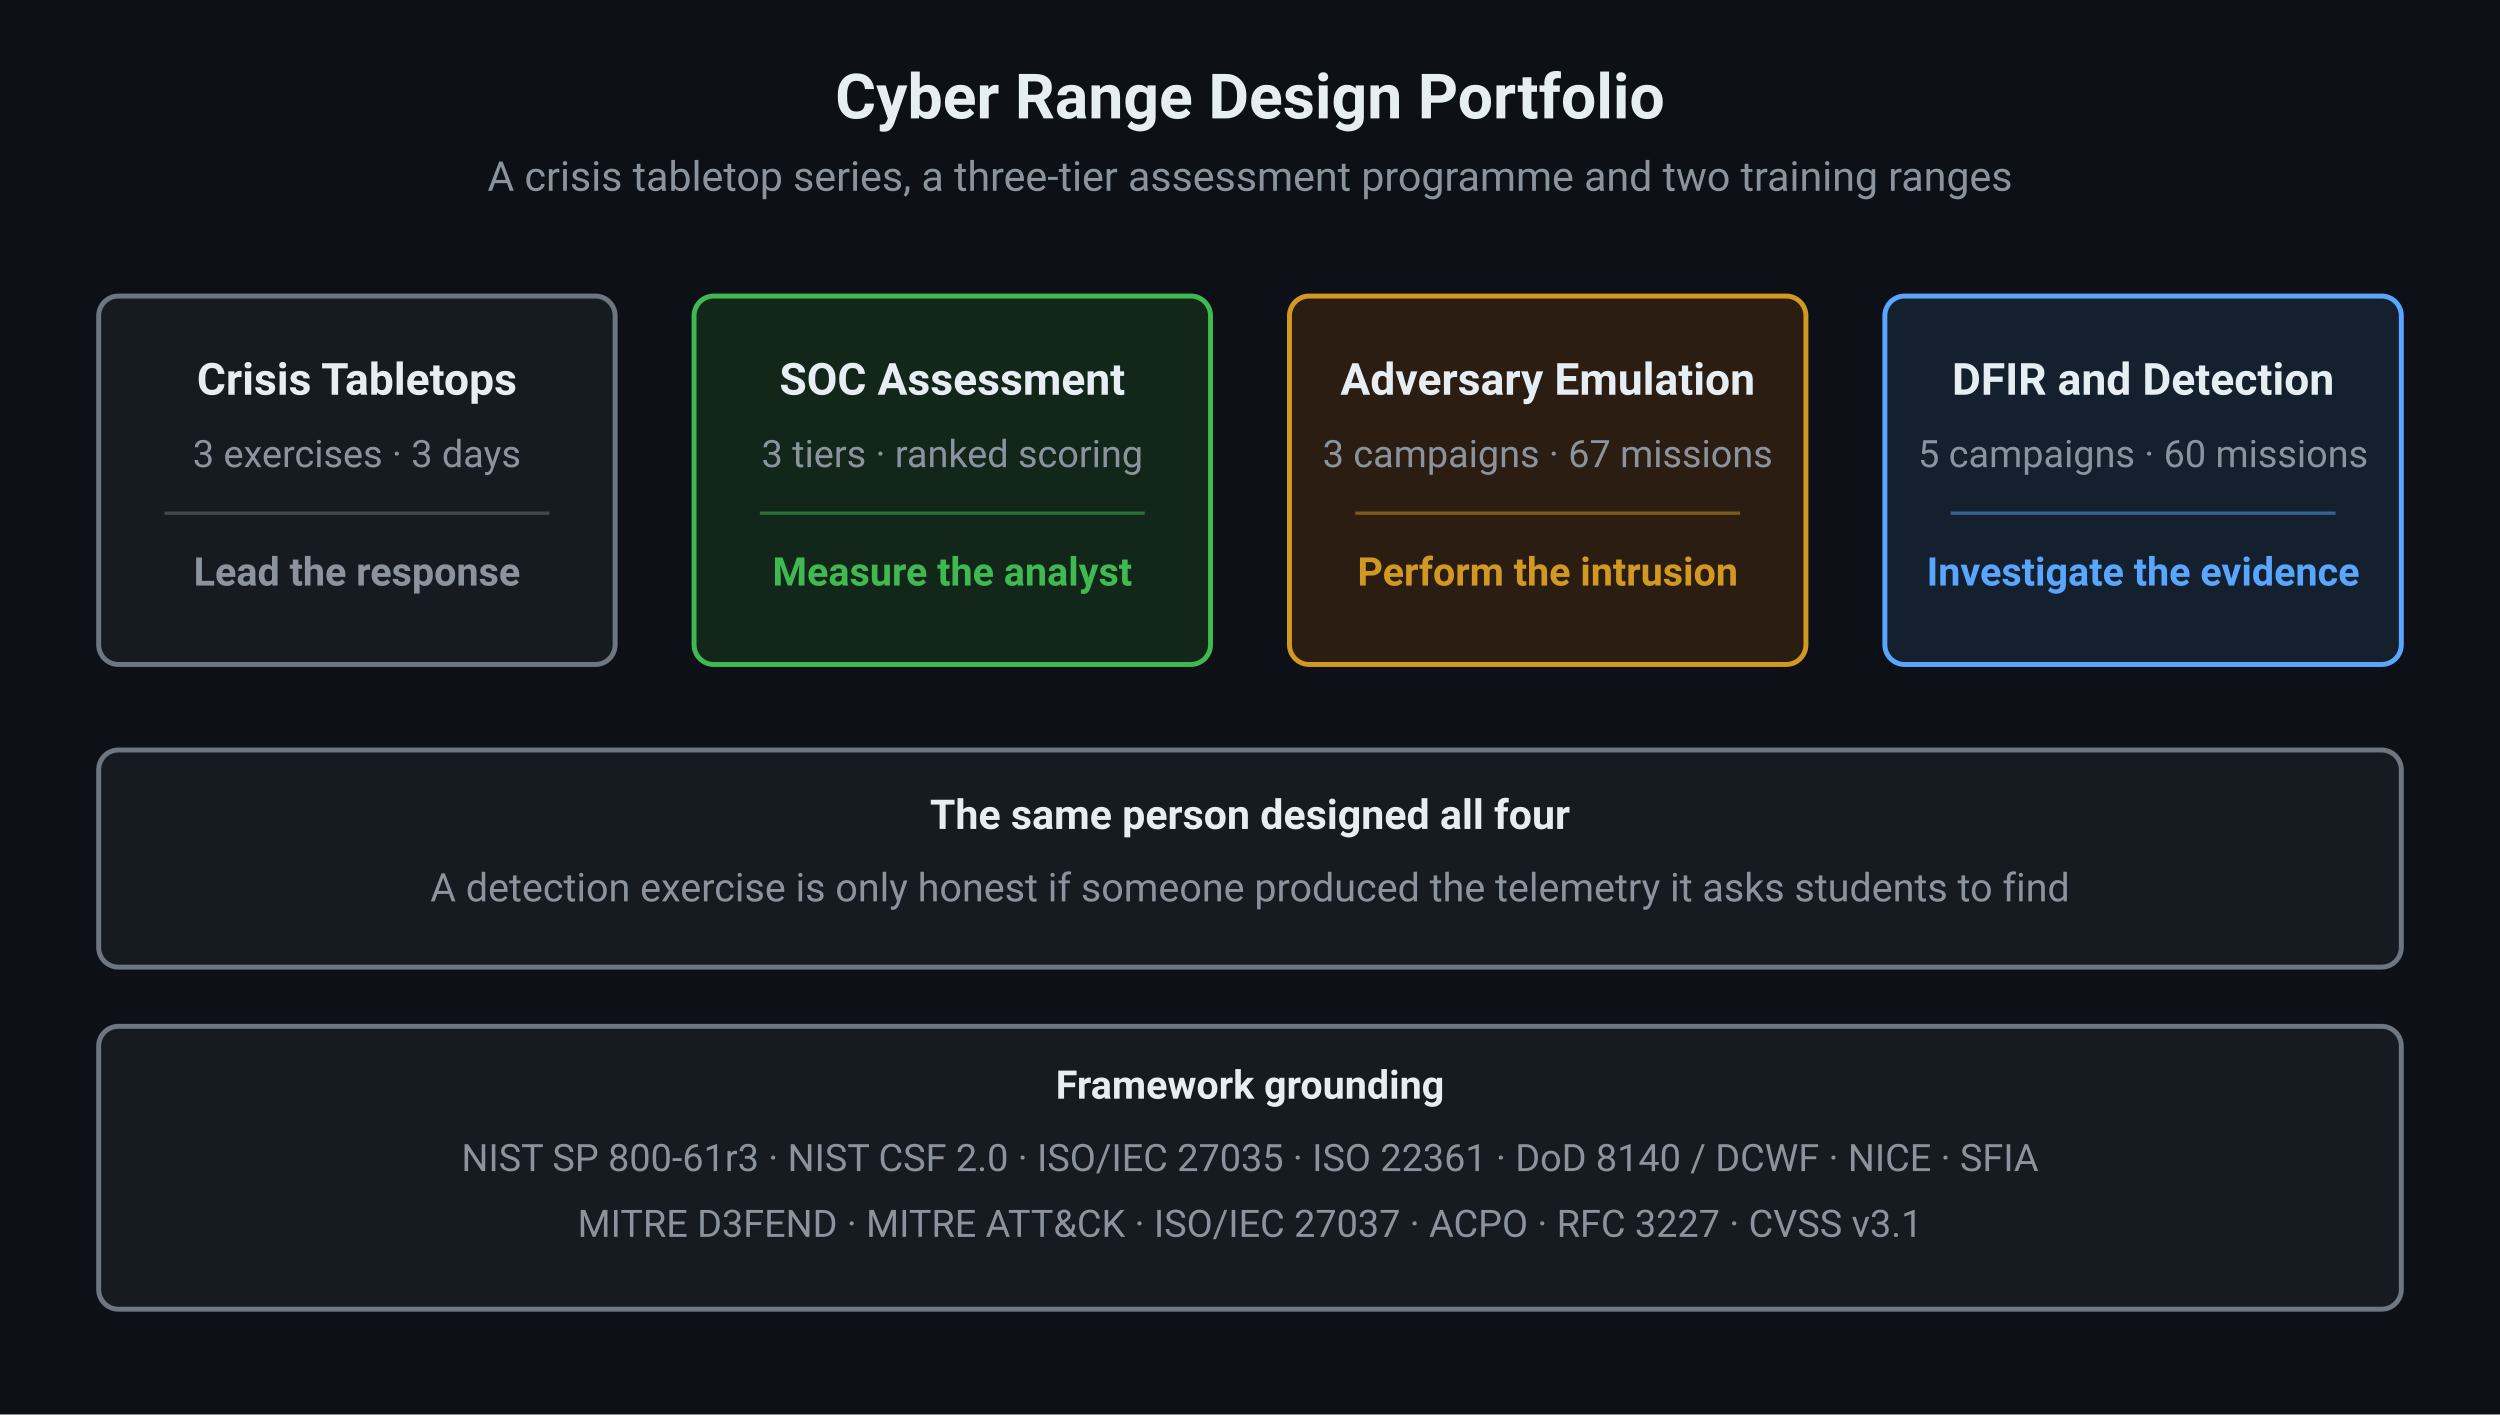
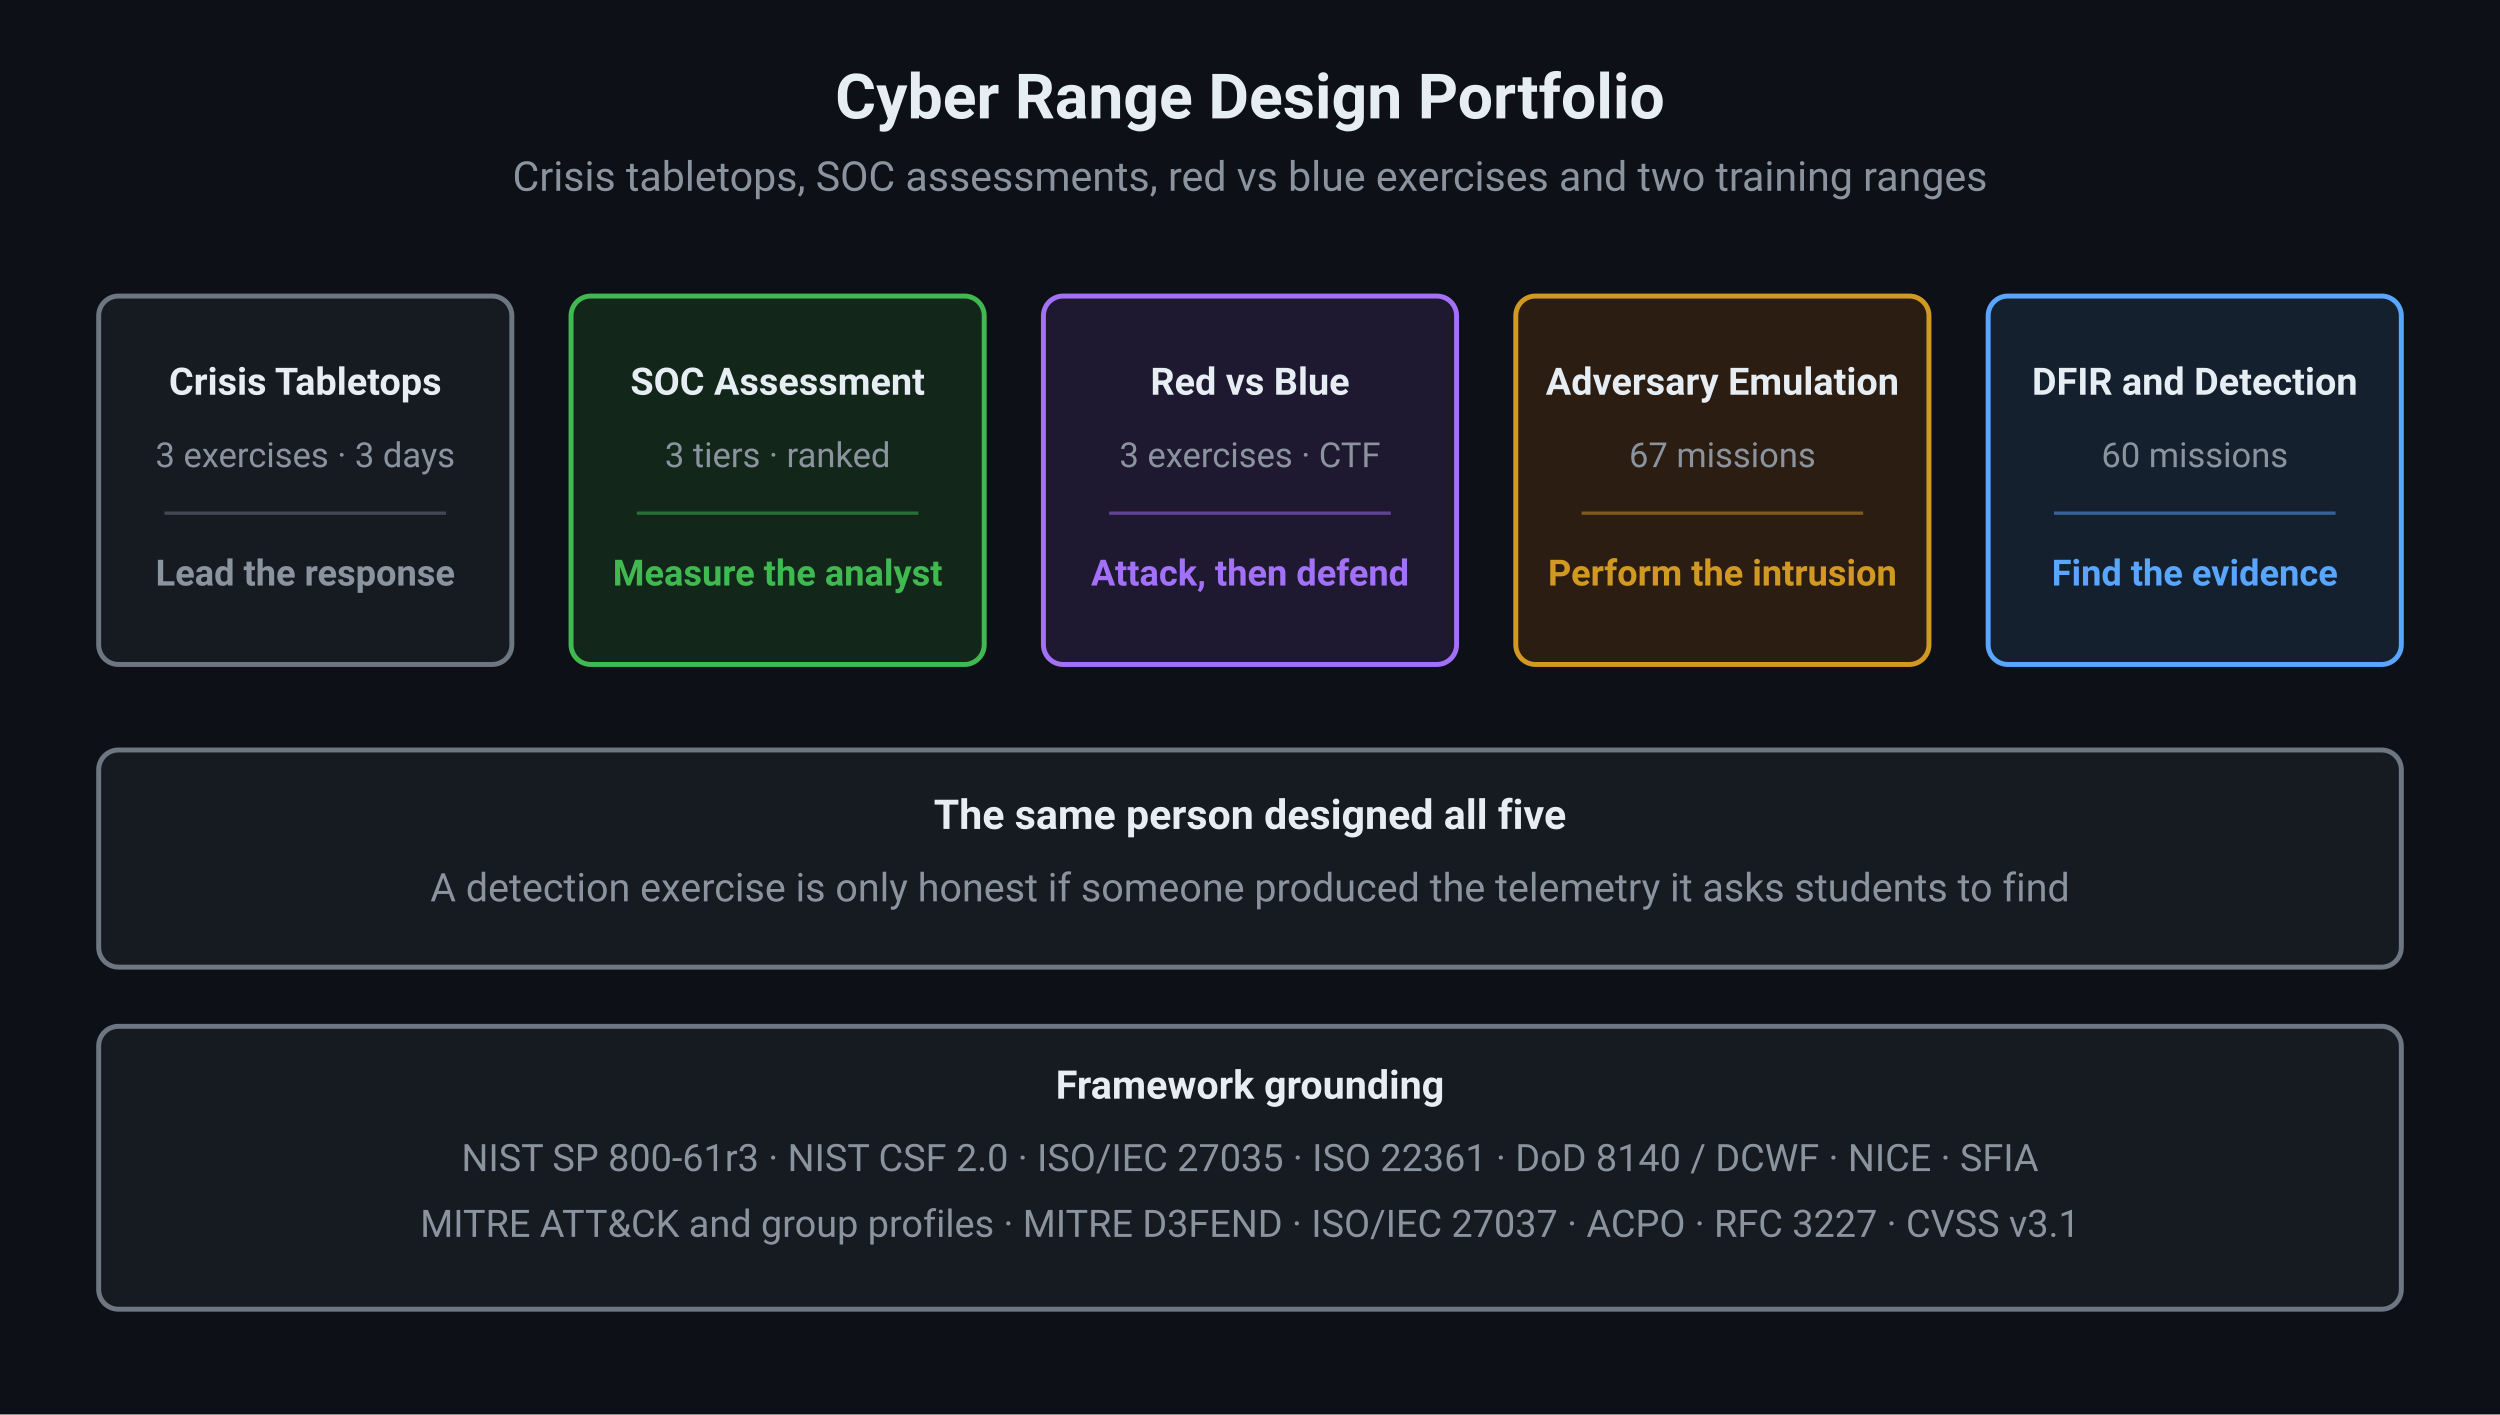
<svg xmlns="http://www.w3.org/2000/svg" viewBox="0 0 760 430" width="760" height="430" font-family="system-ui,-apple-system,Segoe UI,Roboto,sans-serif">
  <rect width="760" height="430" fill="#0d1117" />
  <text x="380" y="36" text-anchor="middle" font-size="19" font-weight="700" fill="#e6edf3">Cyber Range Design Portfolio</text>
-   <text x="380" y="58" text-anchor="middle" font-size="12.5" fill="#8b949e">A crisis tabletop series, a three-tier assessment programme and two training ranges</text>
-   <rect x="30" y="90" width="157" height="112" rx="6" fill="#161b22" stroke="#6e7681" stroke-width="1.5" />
-   <text x="108.5" y="120" text-anchor="middle" font-size="13.5" font-weight="700" fill="#e6edf3">Crisis Tabletops</text>
-   <text x="108.5" y="142" text-anchor="middle" font-size="11.5" fill="#8b949e">3 exercises · 3 days</text>
-   <line x1="50" y1="156" x2="167" y2="156" stroke="#6e7681" stroke-width="1" opacity="0.5" />
-   <text x="108.5" y="178" text-anchor="middle" font-size="12" font-weight="600" fill="#8b949e">Lead the response</text>
-   <rect x="211" y="90" width="157" height="112" rx="6" fill="#12261a" stroke="#3fb950" stroke-width="1.5" />
-   <text x="289.5" y="120" text-anchor="middle" font-size="13.5" font-weight="700" fill="#e6edf3">SOC Assessment</text>
-   <text x="289.5" y="142" text-anchor="middle" font-size="11.5" fill="#8b949e">3 tiers · ranked scoring</text>
-   <line x1="231" y1="156" x2="348" y2="156" stroke="#3fb950" stroke-width="1" opacity="0.5" />
-   <text x="289.5" y="178" text-anchor="middle" font-size="12" font-weight="600" fill="#3fb950">Measure the analyst</text>
-   <rect x="392" y="90" width="157" height="112" rx="6" fill="#2b1d12" stroke="#d29922" stroke-width="1.5" />
-   <text x="470.5" y="120" text-anchor="middle" font-size="13.5" font-weight="700" fill="#e6edf3">Adversary Emulation</text>
-   <text x="470.5" y="142" text-anchor="middle" font-size="11.5" fill="#8b949e">3 campaigns · 67 missions</text>
-   <line x1="412" y1="156" x2="529" y2="156" stroke="#d29922" stroke-width="1" opacity="0.5" />
-   <text x="470.5" y="178" text-anchor="middle" font-size="12" font-weight="600" fill="#d29922">Perform the intrusion</text>
-   <rect x="573" y="90" width="157" height="112" rx="6" fill="#14202e" stroke="#58a6ff" stroke-width="1.5" />
-   <text x="651.5" y="120" text-anchor="middle" font-size="13.5" font-weight="700" fill="#e6edf3">DFIR and Detection</text>
-   <text x="651.5" y="142" text-anchor="middle" font-size="11.5" fill="#8b949e">5 campaigns · 60 missions</text>
-   <line x1="593" y1="156" x2="710" y2="156" stroke="#58a6ff" stroke-width="1" opacity="0.5" />
-   <text x="651.5" y="178" text-anchor="middle" font-size="12" font-weight="600" fill="#58a6ff">Investigate the evidence</text>
+   <text x="380" y="58" text-anchor="middle" font-size="12.5" fill="#8b949e">Crisis tabletops, SOC assessments, red vs blue exercises and two training ranges</text>
+   <rect x="30.0" y="90" width="125.6" height="112" rx="6" fill="#161b22" stroke="#6e7681" stroke-width="1.5" />
+   <text x="92.8" y="120" text-anchor="middle" font-size="11.5" font-weight="700" fill="#e6edf3">Crisis Tabletops</text>
+   <text x="92.8" y="142" text-anchor="middle" font-size="10.5" fill="#8b949e">3 exercises · 3 days</text>
+   <line x1="50.0" y1="156" x2="135.6" y2="156" stroke="#6e7681" stroke-width="1" opacity="0.5" />
+   <text x="92.8" y="178" text-anchor="middle" font-size="11" font-weight="600" fill="#8b949e">Lead the response</text>
+   <rect x="173.6" y="90" width="125.6" height="112" rx="6" fill="#12261a" stroke="#3fb950" stroke-width="1.5" />
+   <text x="236.4" y="120" text-anchor="middle" font-size="11.5" font-weight="700" fill="#e6edf3">SOC Assessment</text>
+   <text x="236.4" y="142" text-anchor="middle" font-size="10.5" fill="#8b949e">3 tiers · ranked</text>
+   <line x1="193.6" y1="156" x2="279.2" y2="156" stroke="#3fb950" stroke-width="1" opacity="0.5" />
+   <text x="236.4" y="178" text-anchor="middle" font-size="11" font-weight="600" fill="#3fb950">Measure the analyst</text>
+   <rect x="317.2" y="90" width="125.6" height="112" rx="6" fill="#1e1830" stroke="#a371f7" stroke-width="1.5" />
+   <text x="380.0" y="120" text-anchor="middle" font-size="11.5" font-weight="700" fill="#e6edf3">Red vs Blue</text>
+   <text x="380.0" y="142" text-anchor="middle" font-size="10.5" fill="#8b949e">3 exercises · CTF</text>
+   <line x1="337.2" y1="156" x2="422.8" y2="156" stroke="#a371f7" stroke-width="1" opacity="0.5" />
+   <text x="380.0" y="178" text-anchor="middle" font-size="11" font-weight="600" fill="#a371f7">Attack, then defend</text>
+   <rect x="460.8" y="90" width="125.6" height="112" rx="6" fill="#2b1d12" stroke="#d29922" stroke-width="1.5" />
+   <text x="523.6" y="120" text-anchor="middle" font-size="11.5" font-weight="700" fill="#e6edf3">Adversary Emulation</text>
+   <text x="523.6" y="142" text-anchor="middle" font-size="10.5" fill="#8b949e">67 missions</text>
+   <line x1="480.8" y1="156" x2="566.4" y2="156" stroke="#d29922" stroke-width="1" opacity="0.5" />
+   <text x="523.6" y="178" text-anchor="middle" font-size="11" font-weight="600" fill="#d29922">Perform the intrusion</text>
+   <rect x="604.4" y="90" width="125.6" height="112" rx="6" fill="#14202e" stroke="#58a6ff" stroke-width="1.5" />
+   <text x="667.2" y="120" text-anchor="middle" font-size="11.5" font-weight="700" fill="#e6edf3">DFIR and Detection</text>
+   <text x="667.2" y="142" text-anchor="middle" font-size="10.5" fill="#8b949e">60 missions</text>
+   <line x1="624.4" y1="156" x2="710.0" y2="156" stroke="#58a6ff" stroke-width="1" opacity="0.5" />
+   <text x="667.2" y="178" text-anchor="middle" font-size="11" font-weight="600" fill="#58a6ff">Find the evidence</text>
  <rect x="30" y="228" width="700" height="66" rx="6" fill="#161b22" stroke="#6e7681" stroke-width="1.5" />
-   <text x="380" y="252" text-anchor="middle" font-size="12.5" font-weight="700" fill="#e6edf3">The same person designed all four</text>
+   <text x="380" y="252" text-anchor="middle" font-size="12.5" font-weight="700" fill="#e6edf3">The same person designed all five</text>
  <text x="380" y="274" text-anchor="middle" font-size="12" fill="#8b949e">A detection exercise is only honest if someone produced the telemetry it asks students to find</text>
  <rect x="30" y="312" width="700" height="86" rx="6" fill="#161b22" stroke="#6e7681" stroke-width="1.5" />
  <text x="380" y="334" text-anchor="middle" font-size="12" font-weight="700" fill="#e6edf3">Framework grounding</text>
  <text x="380" y="356" text-anchor="middle" font-size="11.5" fill="#8b949e">NIST SP 800-61r3 · NIST CSF 2.0 · ISO/IEC 27035 · ISO 22361 · DoD 8140 / DCWF · NICE · SFIA</text>
-   <text x="380" y="376" text-anchor="middle" font-size="11.5" fill="#8b949e">MITRE D3FEND · MITRE ATT&amp;CK · ISO/IEC 27037 · ACPO · RFC 3227 · CVSS v3.1</text>
+   <text x="380" y="376" text-anchor="middle" font-size="11.5" fill="#8b949e">MITRE ATT&amp;CK and group profiles · MITRE D3FEND · ISO/IEC 27037 · ACPO · RFC 3227 · CVSS v3.1</text>
</svg>
